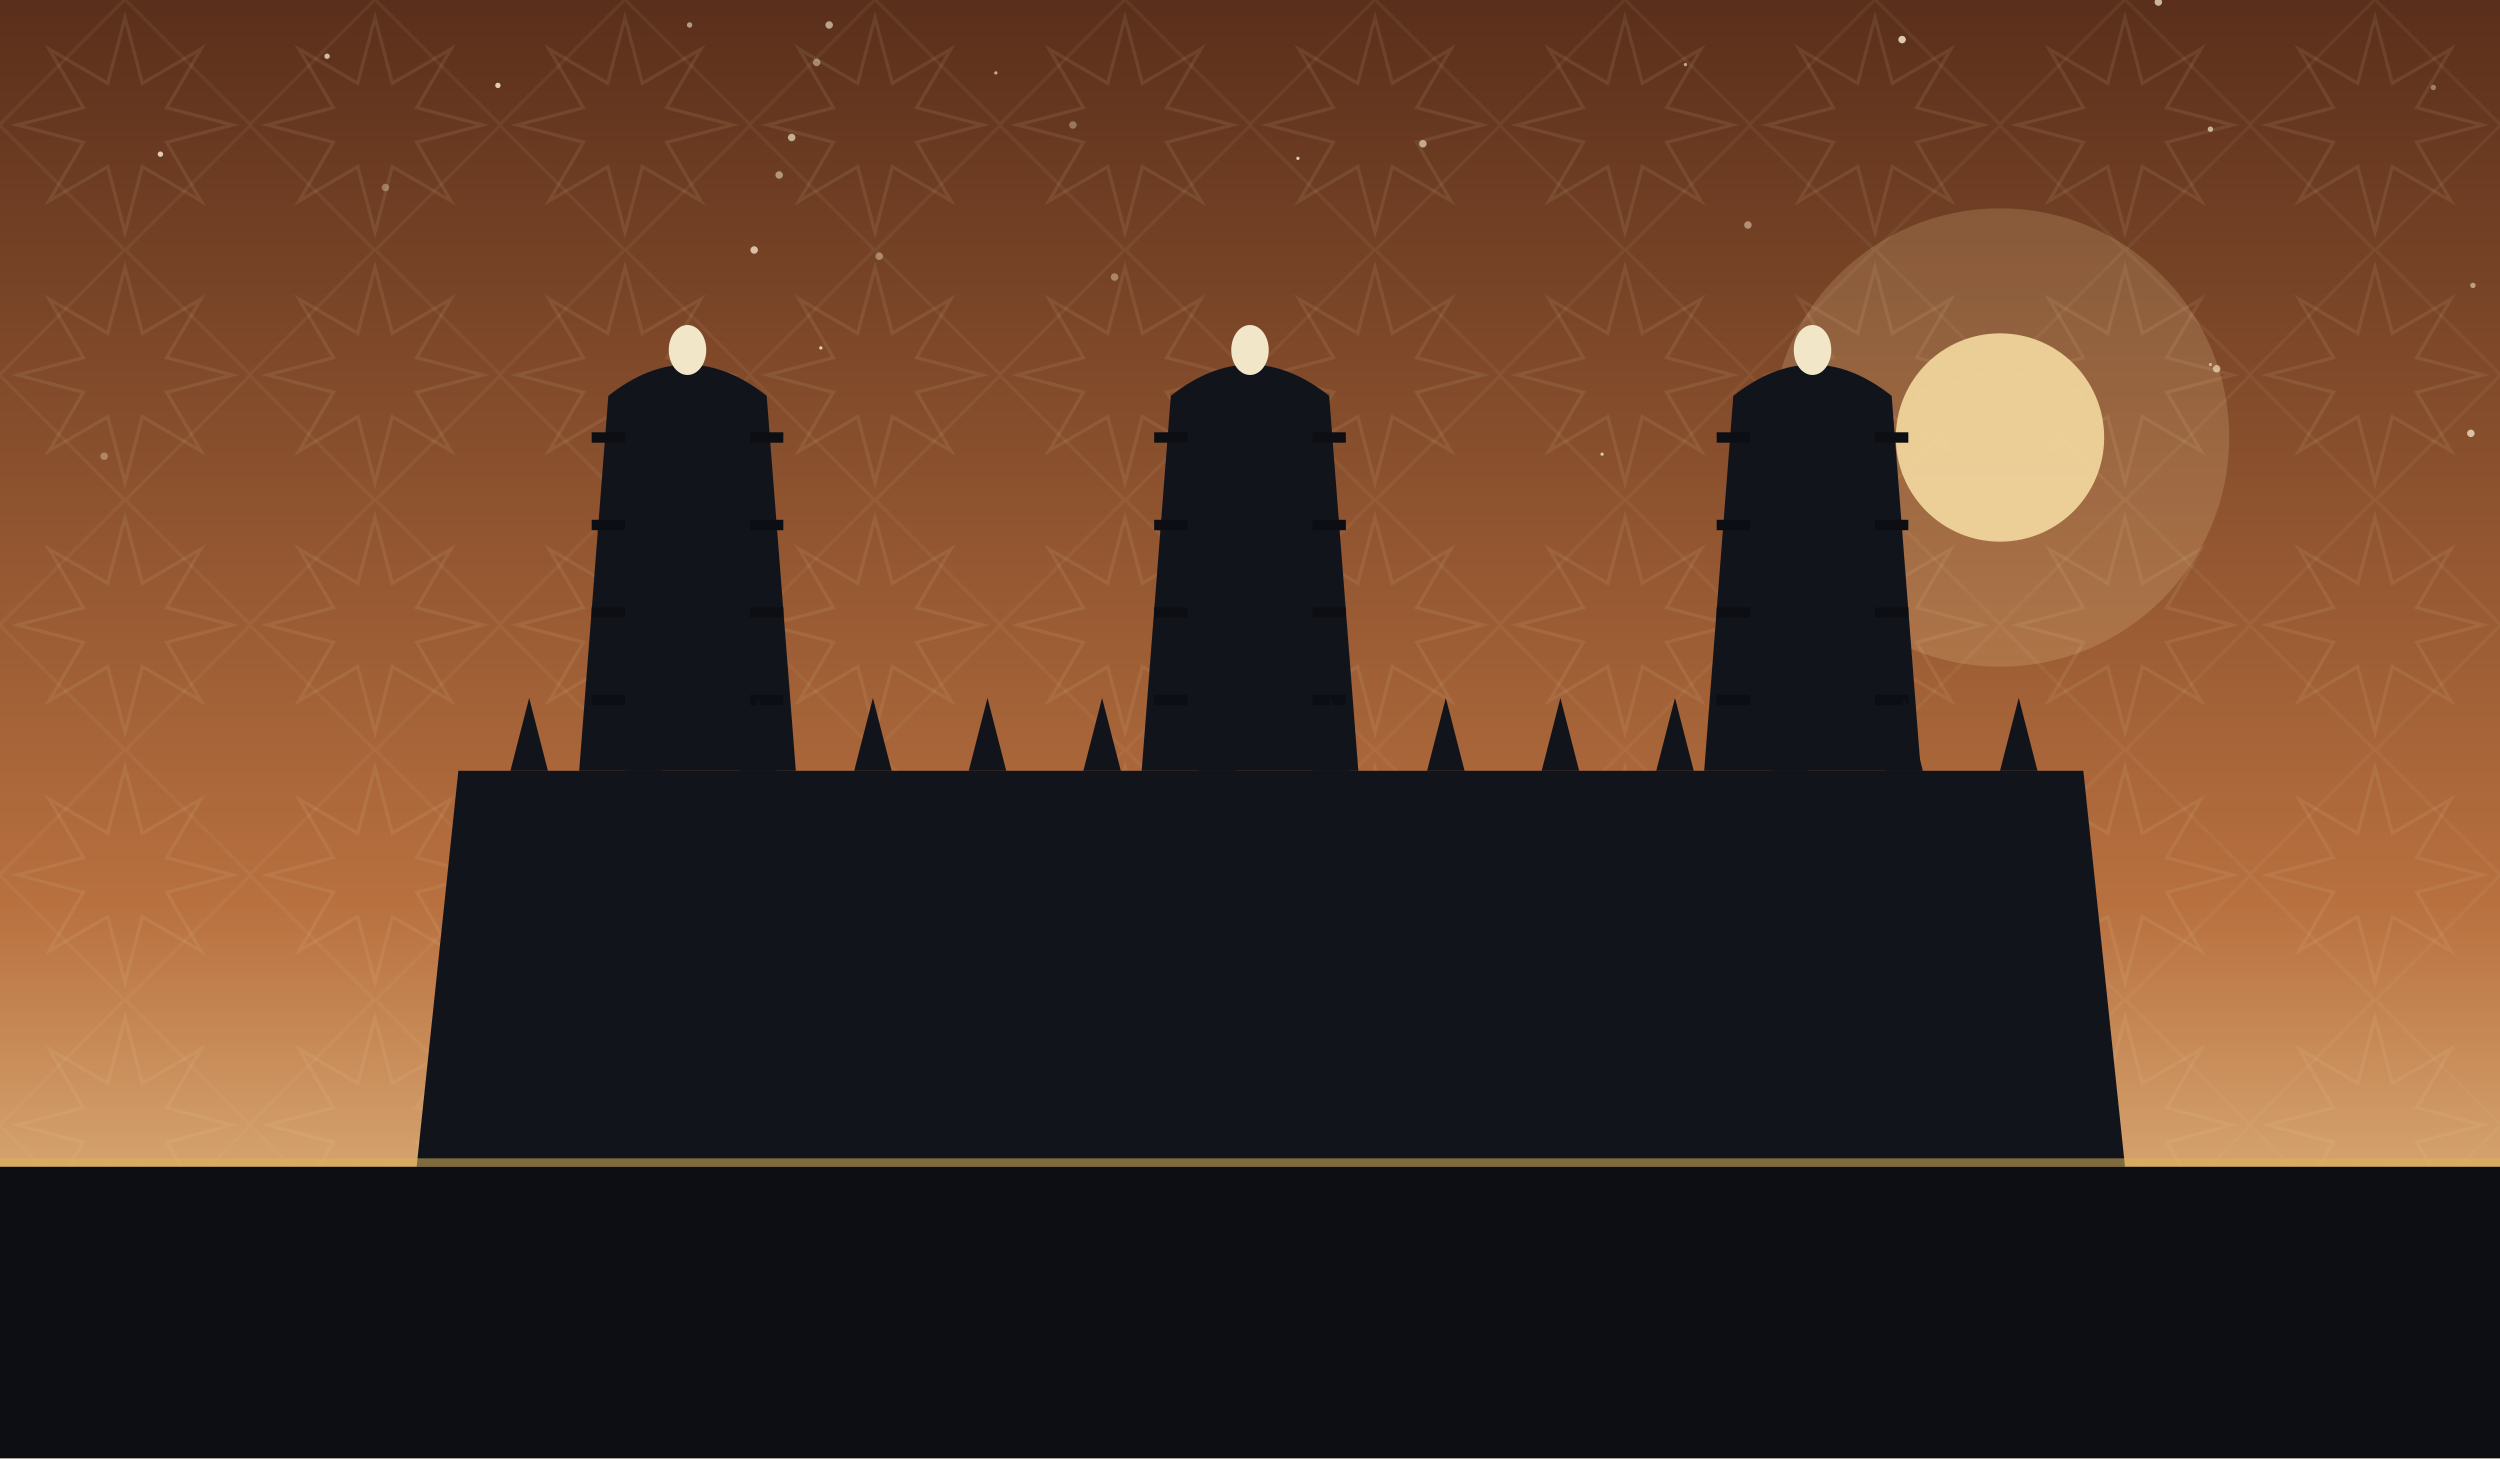
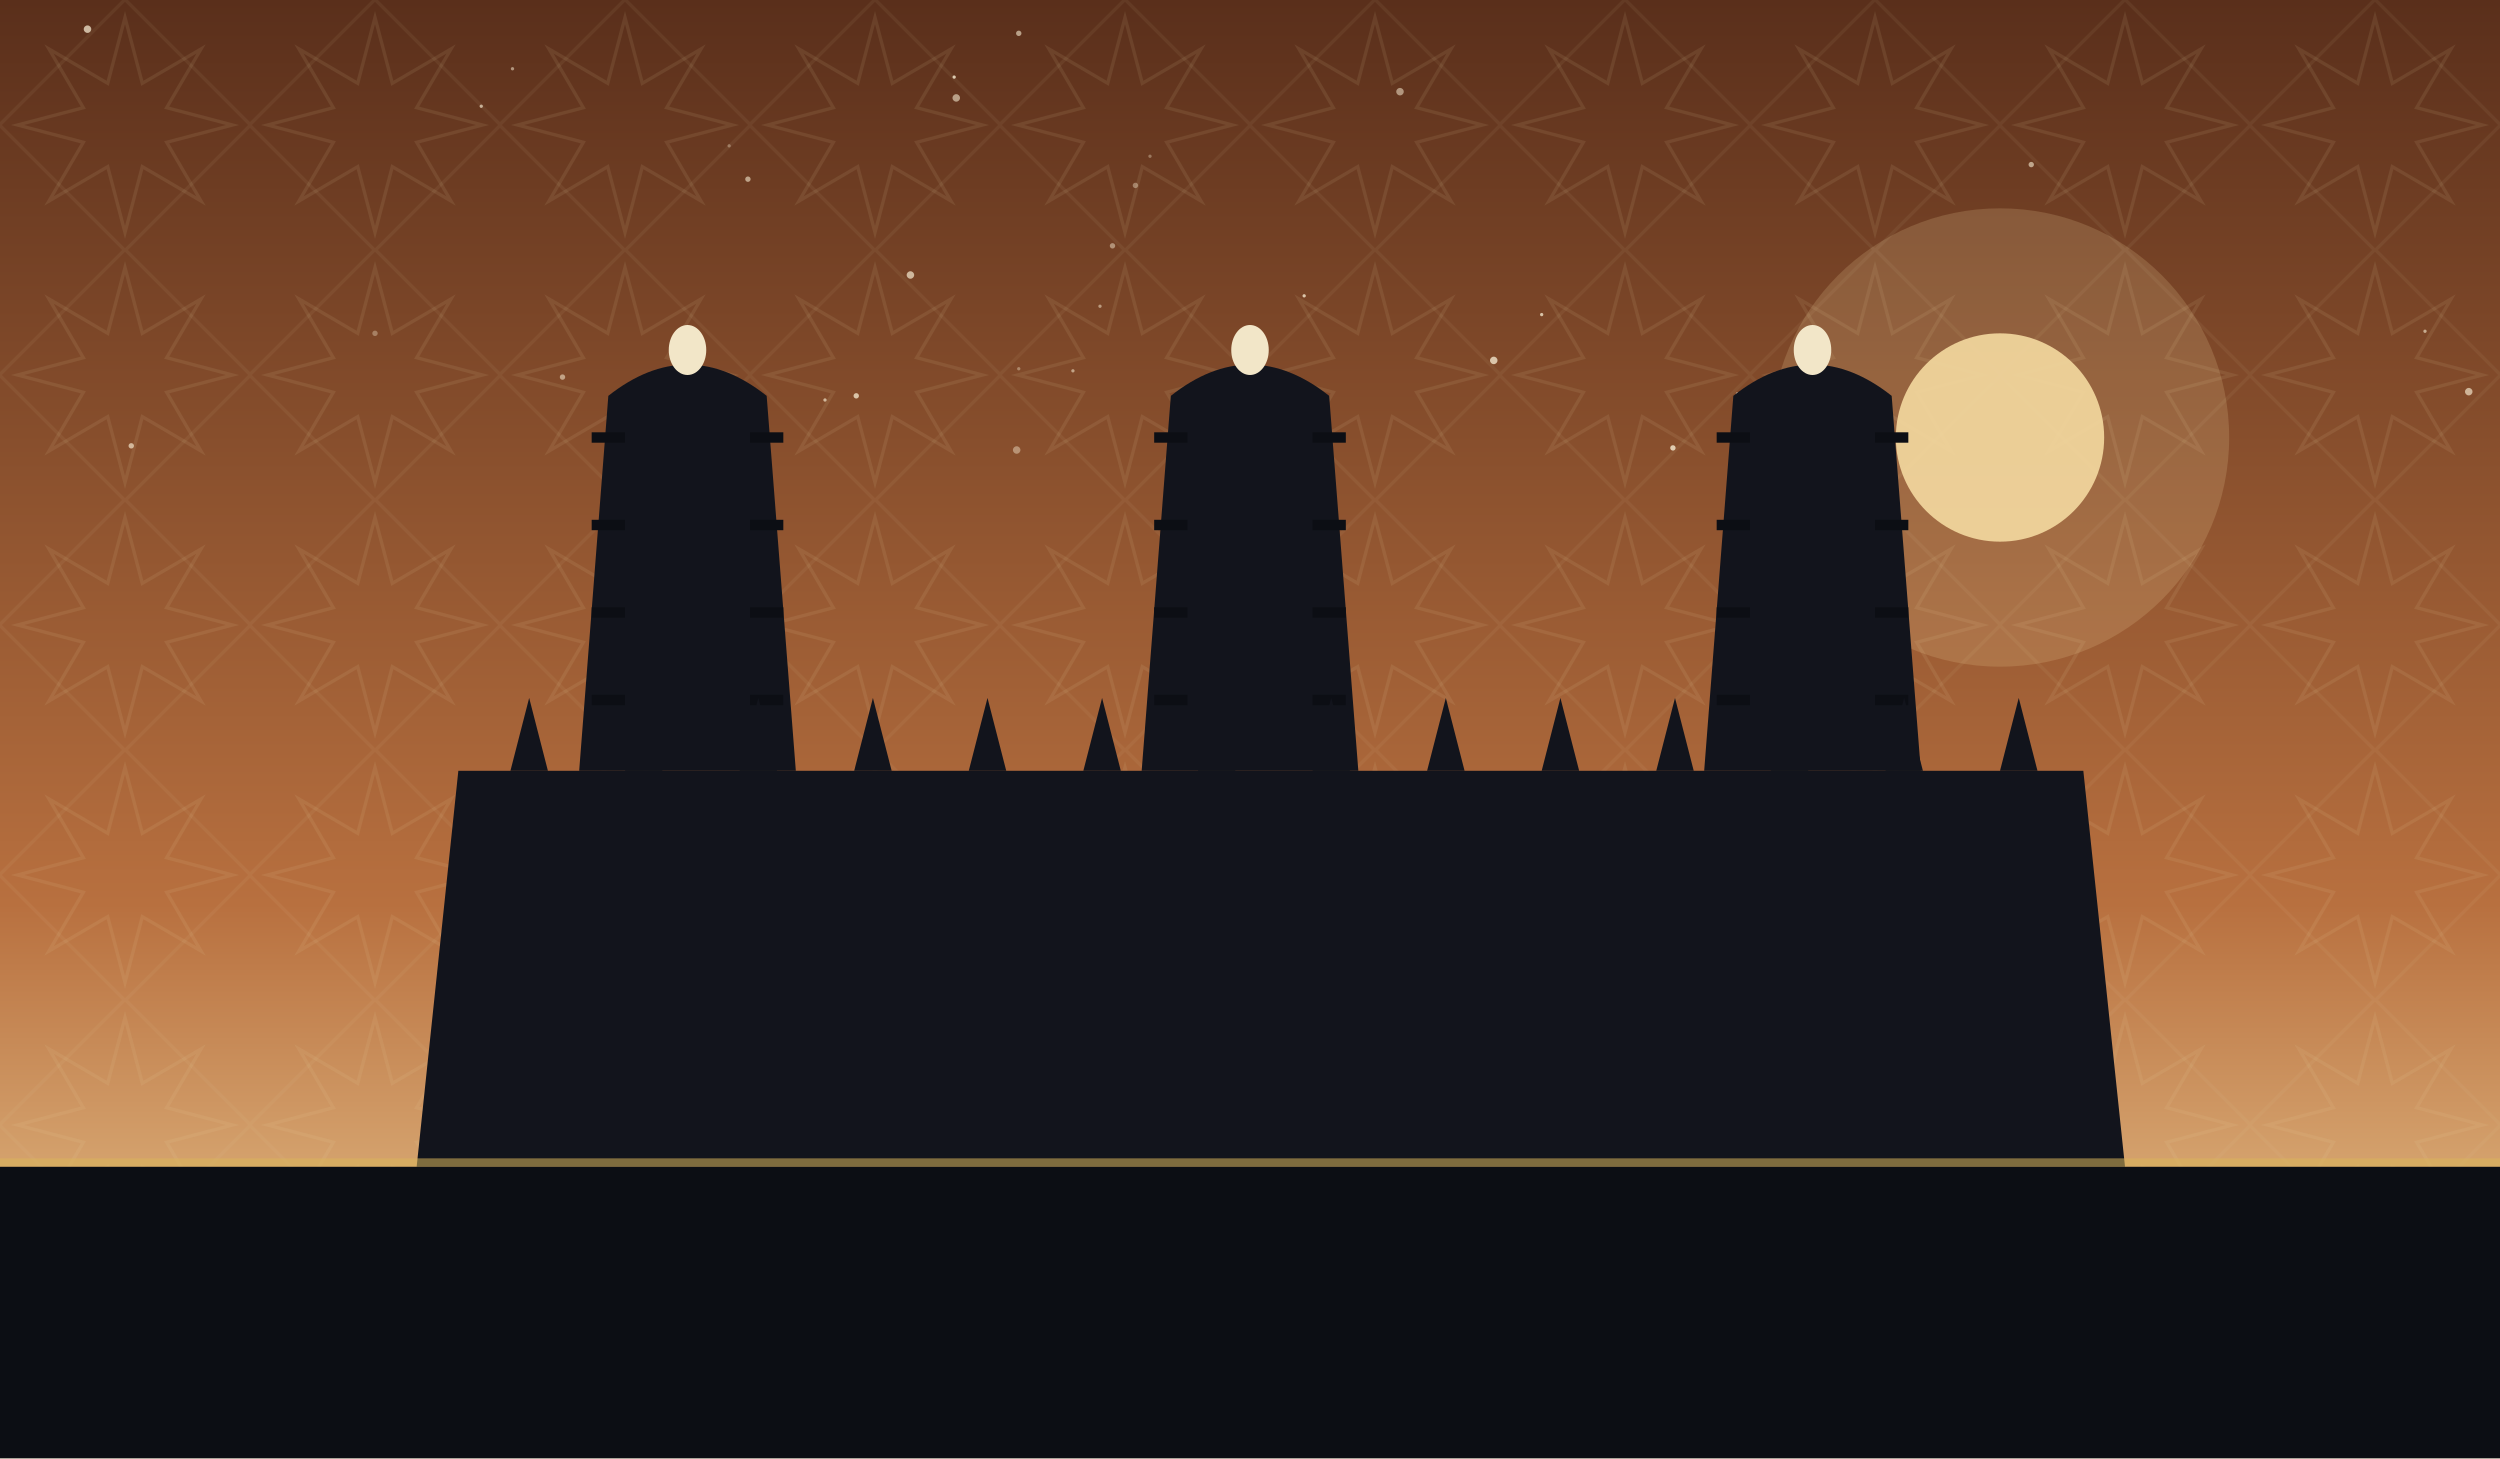
<svg xmlns="http://www.w3.org/2000/svg" viewBox="0 0 1200 700" role="img">
  <defs>
    <linearGradient id="sky" x1="0" y1="0" x2="0" y2="1">
      <stop offset="0" stop-color="#5a2f1b" />
      <stop offset="0.62" stop-color="#b8703f" />
      <stop offset="1" stop-color="#f4d9a0" />
    </linearGradient>
    <pattern id="g1" width="120" height="120" patternUnits="userSpaceOnUse">
      <polygon points="111.6,60.0 80.0,68.3 96.5,96.5 68.3,80.0 60.0,111.6 51.7,80.0 23.5,96.5 40.0,68.3 8.4,60.0 40.0,51.7 23.5,23.5 51.7,40.0 60.0,8.4 68.3,40.0 96.5,23.5 80.0,51.7" fill="none" stroke="#e8d9a8" stroke-width="1.6" opacity="0.1" />
      <rect x="17.4" y="17.4" width="85.2" height="85.2" fill="none" stroke="#e8d9a8" stroke-width="1.6" opacity="0.07" transform="rotate(45 60.0 60.0)" />
    </pattern>
  </defs>
  <rect width="1200" height="700" fill="url(#sky)" />
  <rect width="1200" height="700" fill="url(#g1)" />
-   <circle cx="157" cy="27" r="1.3" fill="#f7ecd2" opacity="0.74" />
-   <circle cx="839" cy="108" r="1.8" fill="#f7ecd2" opacity="0.47" />
-   <circle cx="362" cy="120" r="1.8" fill="#f7ecd2" opacity="0.75" />
-   <circle cx="478" cy="35" r="0.8" fill="#f7ecd2" opacity="0.65" />
-   <circle cx="683" cy="69" r="1.8" fill="#f7ecd2" opacity="0.62" />
-   <circle cx="185" cy="90" r="1.8" fill="#f7ecd2" opacity="0.35" />
-   <circle cx="1168" cy="42" r="1.3" fill="#f7ecd2" opacity="0.41" />
-   <circle cx="1064" cy="177" r="1.8" fill="#f7ecd2" opacity="0.63" />
-   <circle cx="809" cy="31" r="0.8" fill="#f7ecd2" opacity="0.64" />
-   <circle cx="331" cy="12" r="1.3" fill="#f7ecd2" opacity="0.57" />
-   <circle cx="374" cy="84" r="1.8" fill="#f7ecd2" opacity="0.51" />
-   <circle cx="50" cy="219" r="1.8" fill="#f7ecd2" opacity="0.35" />
-   <circle cx="535" cy="133" r="1.8" fill="#f7ecd2" opacity="0.40" />
-   <circle cx="77" cy="74" r="1.3" fill="#f7ecd2" opacity="0.83" />
-   <circle cx="380" cy="66" r="1.8" fill="#f7ecd2" opacity="0.65" />
-   <circle cx="1036" cy="1" r="1.8" fill="#f7ecd2" opacity="0.71" />
-   <circle cx="1061" cy="175" r="0.8" fill="#f7ecd2" opacity="0.60" />
-   <circle cx="623" cy="76" r="0.8" fill="#f7ecd2" opacity="0.83" />
-   <circle cx="1186" cy="208" r="1.8" fill="#f7ecd2" opacity="0.73" />
-   <circle cx="422" cy="123" r="1.8" fill="#f7ecd2" opacity="0.41" />
-   <circle cx="1187" cy="137" r="1.3" fill="#f7ecd2" opacity="0.54" />
-   <circle cx="769" cy="218" r="0.8" fill="#f7ecd2" opacity="0.77" />
-   <circle cx="392" cy="30" r="1.8" fill="#f7ecd2" opacity="0.45" />
-   <circle cx="608" cy="185" r="1.3" fill="#f7ecd2" opacity="0.65" />
-   <circle cx="913" cy="19" r="1.8" fill="#f7ecd2" opacity="0.82" />
-   <circle cx="515" cy="60" r="1.8" fill="#f7ecd2" opacity="0.35" />
-   <circle cx="398" cy="12" r="1.8" fill="#f7ecd2" opacity="0.61" />
-   <circle cx="394" cy="167" r="0.8" fill="#f7ecd2" opacity="0.83" />
-   <circle cx="239" cy="41" r="1.3" fill="#f7ecd2" opacity="0.84" />
-   <circle cx="1061" cy="62" r="1.3" fill="#f7ecd2" opacity="0.67" />
+   <circle cx="350" cy="70" r="0.8" fill="#f7ecd2" opacity="0.35" />
+   <circle cx="528" cy="147" r="0.8" fill="#f7ecd2" opacity="0.51" />
+   <circle cx="459" cy="47" r="1.8" fill="#f7ecd2" opacity="0.58" />
+   <circle cx="359" cy="86" r="1.3" fill="#f7ecd2" opacity="0.59" />
+   <circle cx="396" cy="192" r="0.8" fill="#f7ecd2" opacity="0.67" />
+   <circle cx="834" cy="189" r="0.8" fill="#f7ecd2" opacity="0.61" />
+   <circle cx="545" cy="89" r="1.3" fill="#f7ecd2" opacity="0.40" />
+   <circle cx="1185" cy="188" r="1.8" fill="#f7ecd2" opacity="0.65" />
+   <circle cx="42" cy="14" r="1.8" fill="#f7ecd2" opacity="0.73" />
+   <circle cx="740" cy="151" r="0.8" fill="#f7ecd2" opacity="0.75" />
+   <circle cx="231" cy="51" r="0.8" fill="#f7ecd2" opacity="0.66" />
+   <circle cx="411" cy="190" r="1.3" fill="#f7ecd2" opacity="0.75" />
+   <circle cx="488" cy="216" r="1.8" fill="#f7ecd2" opacity="0.43" />
+   <circle cx="246" cy="33" r="0.8" fill="#f7ecd2" opacity="0.53" />
+   <circle cx="717" cy="173" r="1.8" fill="#f7ecd2" opacity="0.76" />
+   <circle cx="437" cy="132" r="1.8" fill="#f7ecd2" opacity="0.69" />
+   <circle cx="534" cy="118" r="1.3" fill="#f7ecd2" opacity="0.47" />
+   <circle cx="552" cy="75" r="0.8" fill="#f7ecd2" opacity="0.35" />
+   <circle cx="803" cy="215" r="1.3" fill="#f7ecd2" opacity="0.80" />
+   <circle cx="63" cy="214" r="1.3" fill="#f7ecd2" opacity="0.67" />
+   <circle cx="180" cy="160" r="1.3" fill="#f7ecd2" opacity="0.35" />
+   <circle cx="458" cy="37" r="0.8" fill="#f7ecd2" opacity="0.81" />
+   <circle cx="489" cy="177" r="0.8" fill="#f7ecd2" opacity="0.38" />
+   <circle cx="489" cy="16" r="1.3" fill="#f7ecd2" opacity="0.59" />
+   <circle cx="626" cy="142" r="0.8" fill="#f7ecd2" opacity="0.77" />
+   <circle cx="1164" cy="159" r="0.8" fill="#f7ecd2" opacity="0.61" />
+   <circle cx="975" cy="79" r="1.3" fill="#f7ecd2" opacity="0.60" />
+   <circle cx="515" cy="178" r="0.8" fill="#f7ecd2" opacity="0.55" />
+   <circle cx="672" cy="44" r="1.8" fill="#f7ecd2" opacity="0.53" />
+   <circle cx="270" cy="181" r="1.3" fill="#f7ecd2" opacity="0.55" />
  <circle cx="960" cy="210" r="110" fill="#f4d9a0" opacity="0.18" />
  <circle cx="960" cy="210" r="50" fill="#f4d9a0" opacity="0.9" />
  <path d="M 200 560 L 220 370 L 1000 370 L 1020 560 Z" fill="#12141c" />
  <path d="M 278 370 L 292 190 Q 330 160 368 190 L 382 370 Z" fill="#12141c" />
  <ellipse cx="330" cy="168" rx="9" ry="12" fill="#f2e6c8" />
  <line x1="300" y1="210" x2="284" y2="210" stroke="#0c0e14" stroke-width="5" />
  <line x1="360" y1="210" x2="376" y2="210" stroke="#0c0e14" stroke-width="5" />
  <line x1="300" y1="252" x2="284" y2="252" stroke="#0c0e14" stroke-width="5" />
  <line x1="360" y1="252" x2="376" y2="252" stroke="#0c0e14" stroke-width="5" />
  <line x1="300" y1="294" x2="284" y2="294" stroke="#0c0e14" stroke-width="5" />
  <line x1="360" y1="294" x2="376" y2="294" stroke="#0c0e14" stroke-width="5" />
  <line x1="300" y1="336" x2="284" y2="336" stroke="#0c0e14" stroke-width="5" />
  <line x1="360" y1="336" x2="376" y2="336" stroke="#0c0e14" stroke-width="5" />
  <path d="M 548 370 L 562 190 Q 600 160 638 190 L 652 370 Z" fill="#12141c" />
  <ellipse cx="600" cy="168" rx="9" ry="12" fill="#f2e6c8" />
  <line x1="570" y1="210" x2="554" y2="210" stroke="#0c0e14" stroke-width="5" />
  <line x1="630" y1="210" x2="646" y2="210" stroke="#0c0e14" stroke-width="5" />
  <line x1="570" y1="252" x2="554" y2="252" stroke="#0c0e14" stroke-width="5" />
  <line x1="630" y1="252" x2="646" y2="252" stroke="#0c0e14" stroke-width="5" />
  <line x1="570" y1="294" x2="554" y2="294" stroke="#0c0e14" stroke-width="5" />
  <line x1="630" y1="294" x2="646" y2="294" stroke="#0c0e14" stroke-width="5" />
  <line x1="570" y1="336" x2="554" y2="336" stroke="#0c0e14" stroke-width="5" />
  <line x1="630" y1="336" x2="646" y2="336" stroke="#0c0e14" stroke-width="5" />
  <path d="M 818 370 L 832 190 Q 870 160 908 190 L 922 370 Z" fill="#12141c" />
  <ellipse cx="870" cy="168" rx="9" ry="12" fill="#f2e6c8" />
  <line x1="840" y1="210" x2="824" y2="210" stroke="#0c0e14" stroke-width="5" />
  <line x1="900" y1="210" x2="916" y2="210" stroke="#0c0e14" stroke-width="5" />
  <line x1="840" y1="252" x2="824" y2="252" stroke="#0c0e14" stroke-width="5" />
  <line x1="900" y1="252" x2="916" y2="252" stroke="#0c0e14" stroke-width="5" />
  <line x1="840" y1="294" x2="824" y2="294" stroke="#0c0e14" stroke-width="5" />
  <line x1="900" y1="294" x2="916" y2="294" stroke="#0c0e14" stroke-width="5" />
  <line x1="840" y1="336" x2="824" y2="336" stroke="#0c0e14" stroke-width="5" />
  <line x1="900" y1="336" x2="916" y2="336" stroke="#0c0e14" stroke-width="5" />
  <path d="M 245 370 L 254 335 L 263 370 Z" fill="#12141c" />
  <path d="M 300 370 L 309 335 L 318 370 Z" fill="#12141c" />
  <path d="M 355 370 L 364 335 L 373 370 Z" fill="#12141c" />
  <path d="M 410 370 L 419 335 L 428 370 Z" fill="#12141c" />
  <path d="M 465 370 L 474 335 L 483 370 Z" fill="#12141c" />
  <path d="M 520 370 L 529 335 L 538 370 Z" fill="#12141c" />
  <path d="M 575 370 L 584 335 L 593 370 Z" fill="#12141c" />
  <path d="M 630 370 L 639 335 L 648 370 Z" fill="#12141c" />
  <path d="M 685 370 L 694 335 L 703 370 Z" fill="#12141c" />
  <path d="M 740 370 L 749 335 L 758 370 Z" fill="#12141c" />
  <path d="M 795 370 L 804 335 L 813 370 Z" fill="#12141c" />
  <path d="M 850 370 L 859 335 L 868 370 Z" fill="#12141c" />
  <path d="M 905 370 L 914 335 L 923 370 Z" fill="#12141c" />
  <path d="M 960 370 L 969 335 L 978 370 Z" fill="#12141c" />
  <rect x="0" y="560" width="1200" height="140" fill="#0c0e14" />
  <rect x="0" y="556" width="1200" height="4" fill="#d8b45a" opacity="0.55" />
</svg>
